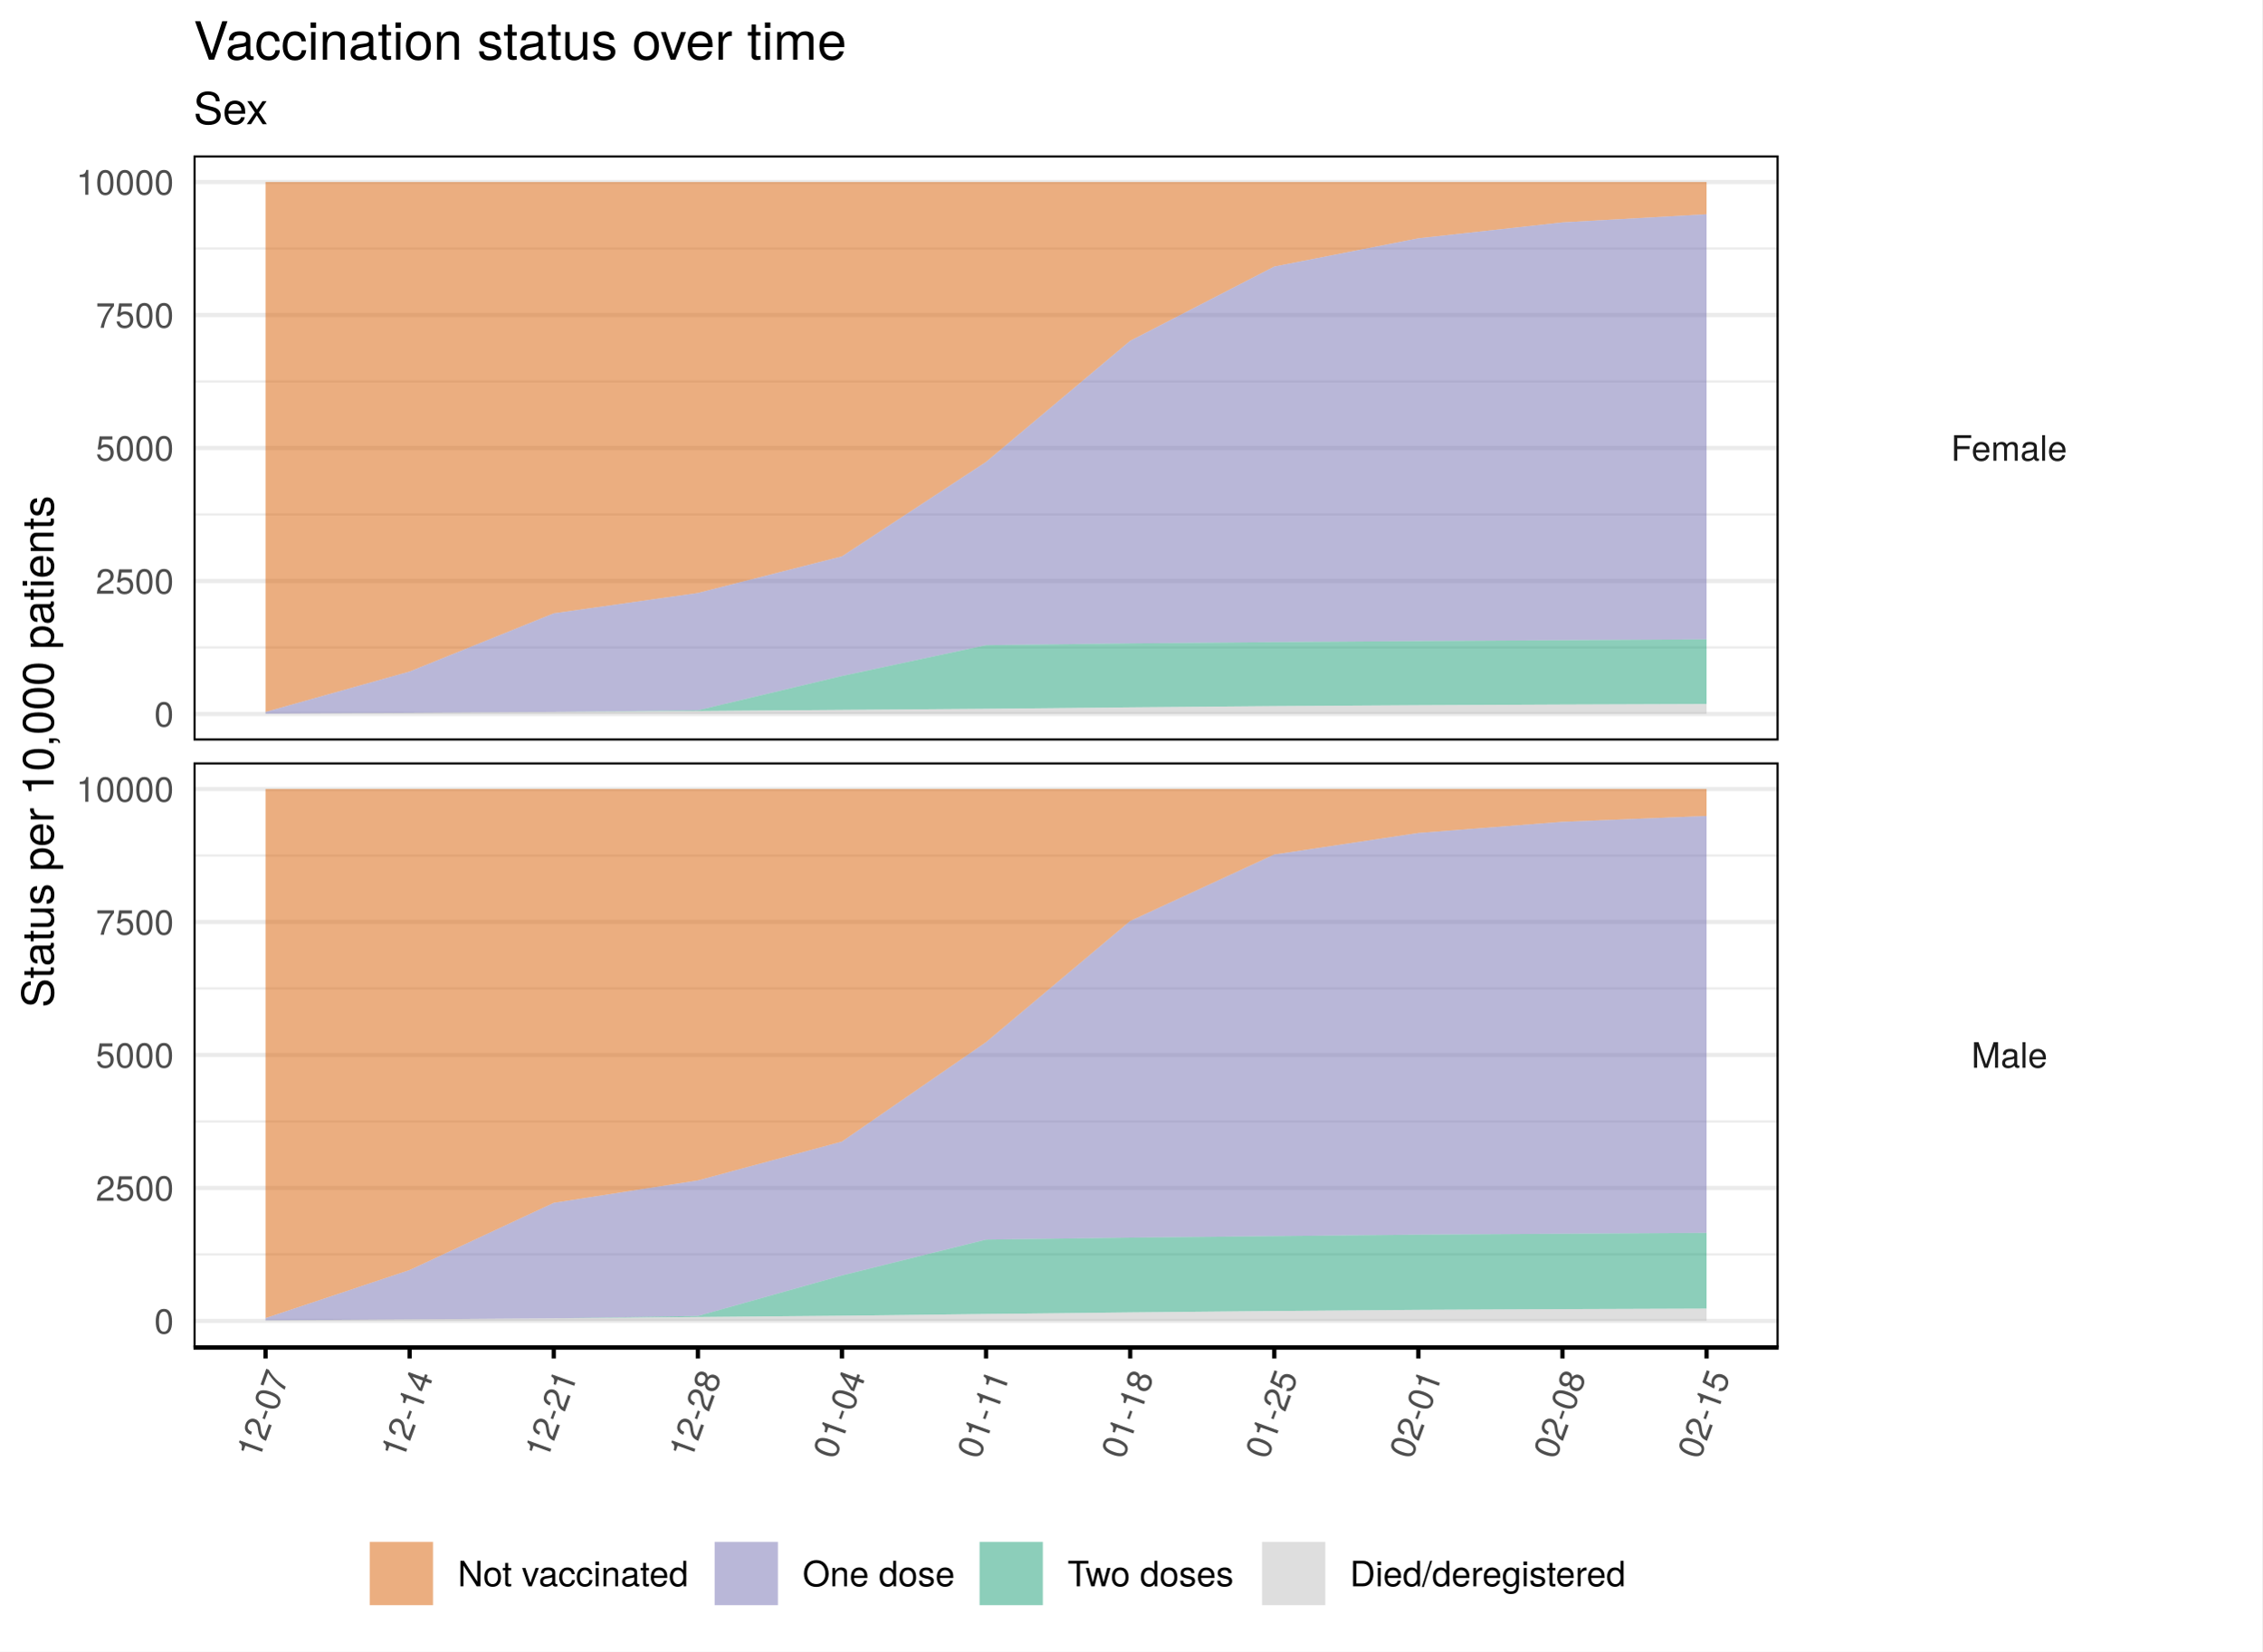
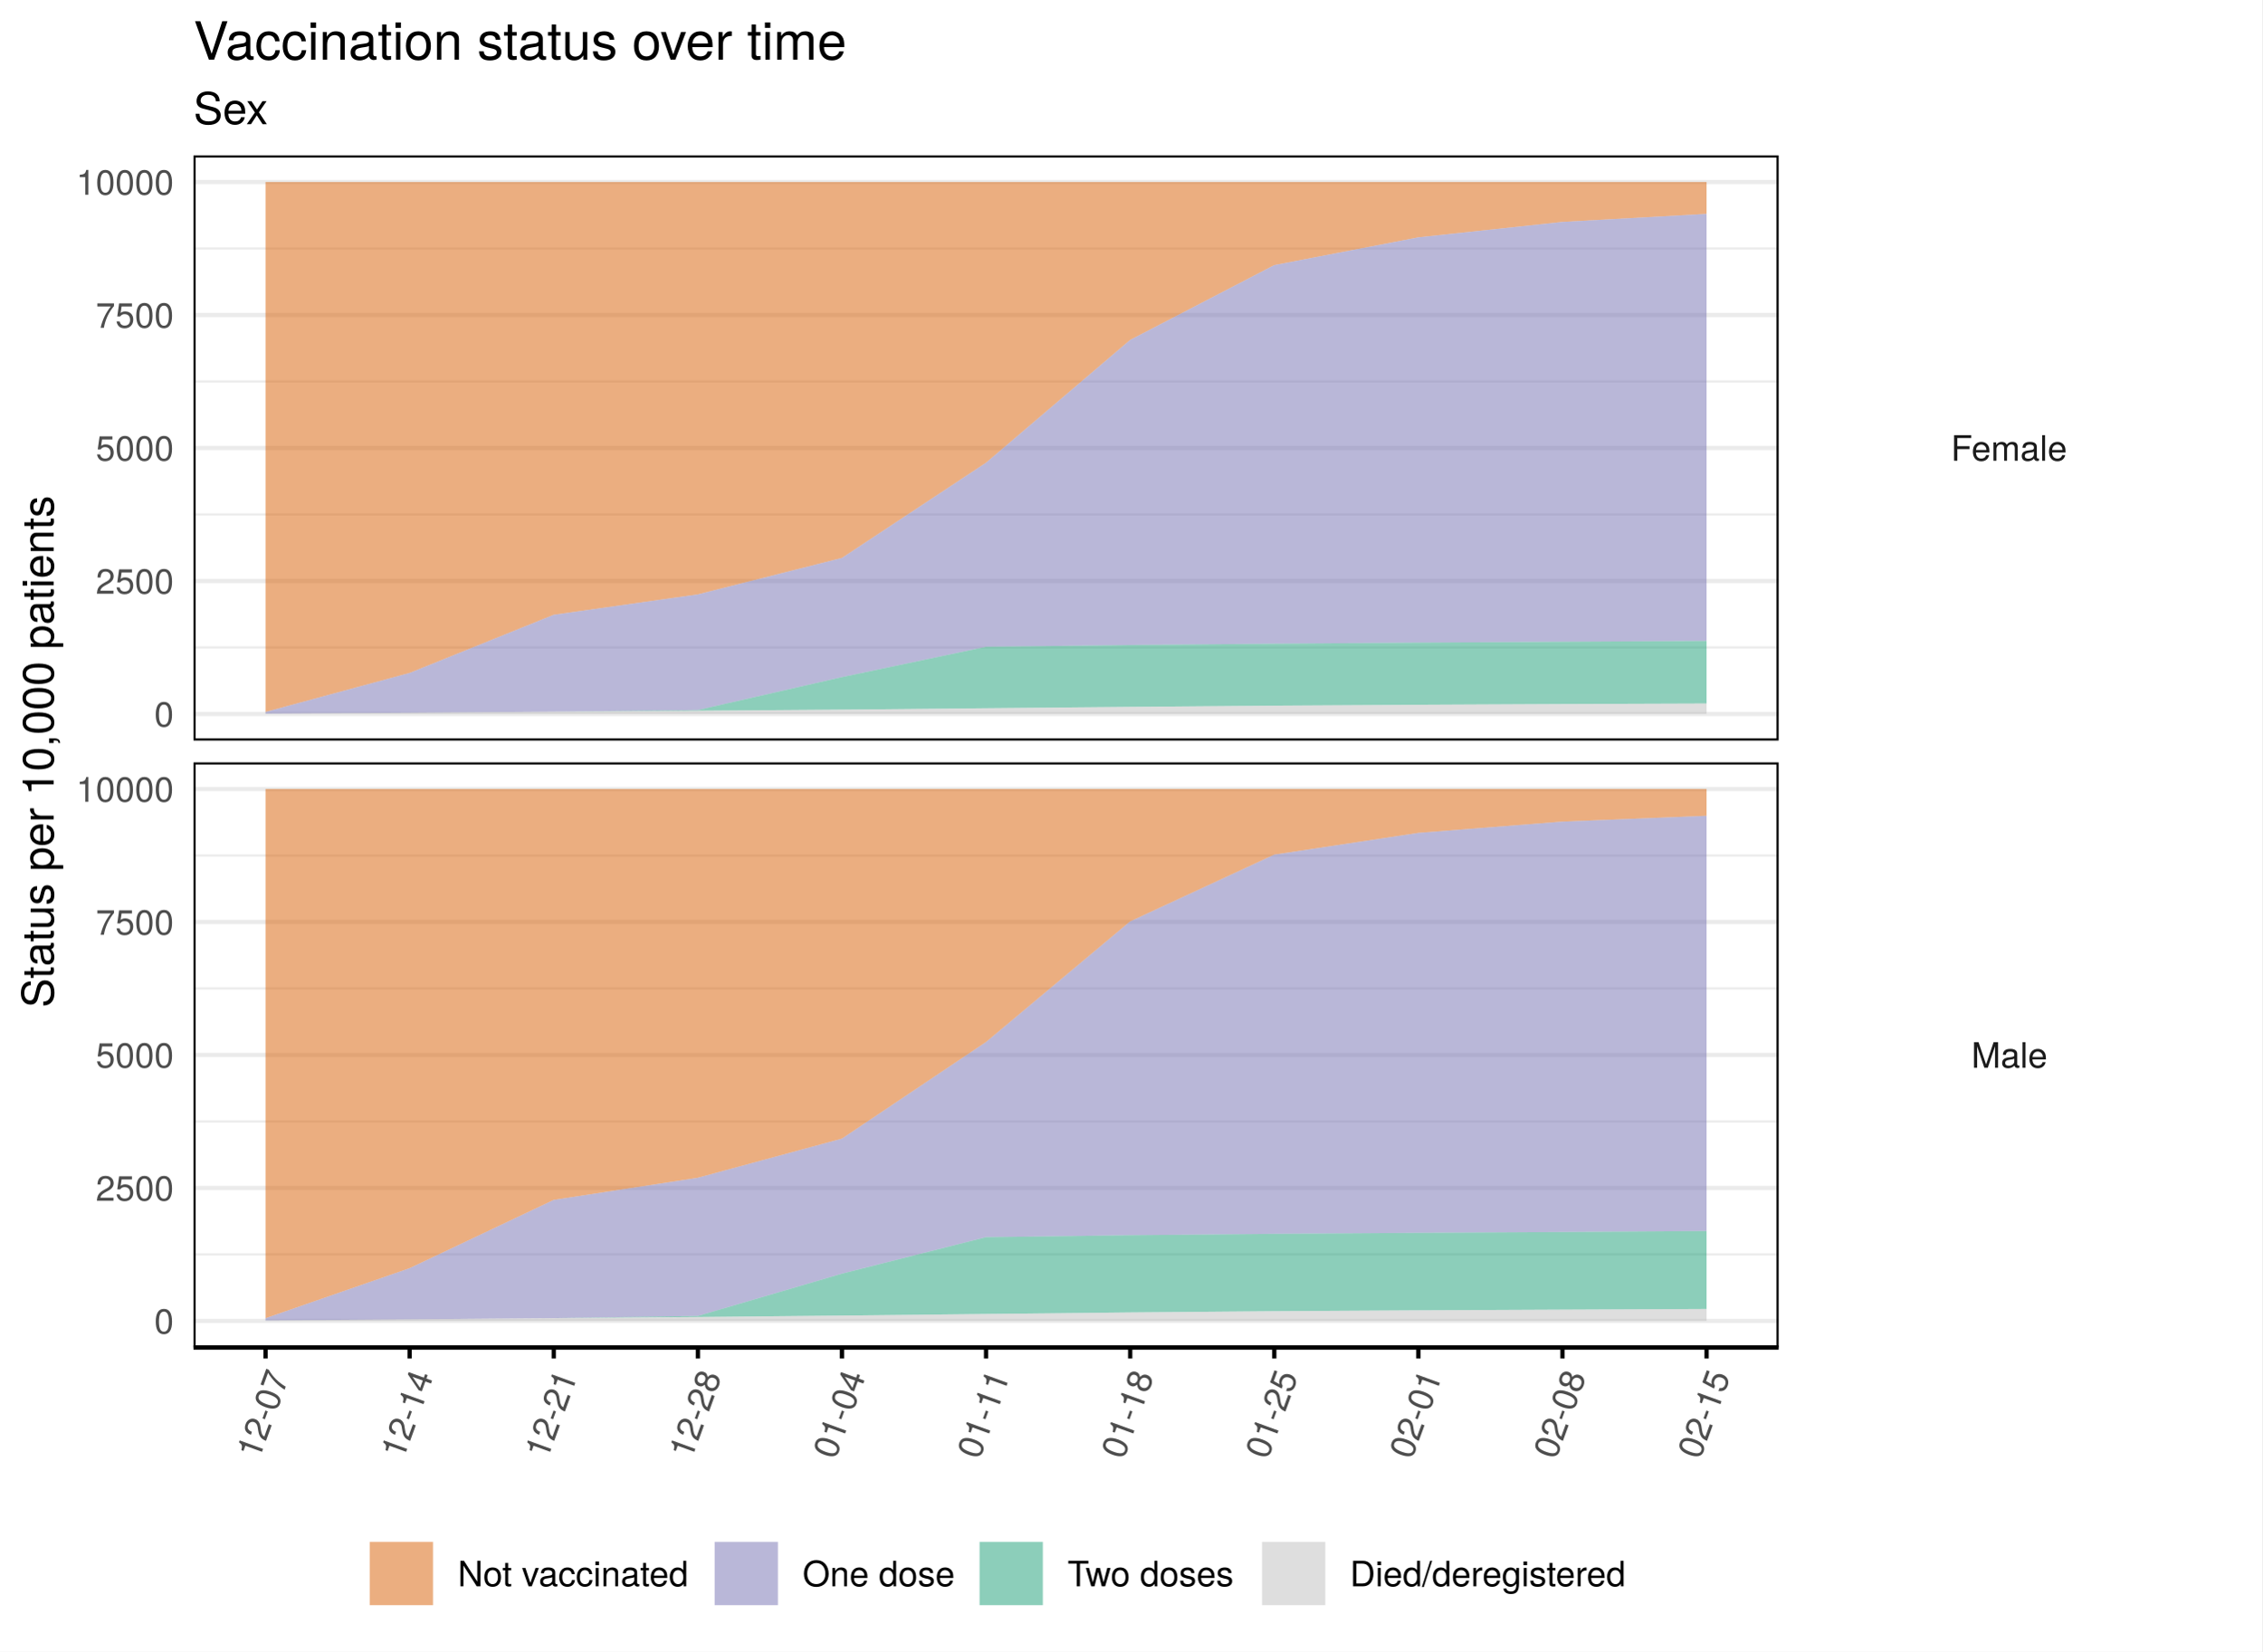
<svg xmlns="http://www.w3.org/2000/svg" viewBox="0 0 566.93 414.02">
  <defs>
    <style type="text/css">
    line, polyline, polygon, path, rect, circle {
      fill: none;
      stroke: #000000;
      stroke-linecap: round;
      stroke-linejoin: round;
      stroke-miterlimit: 10.00;
    }
  </style>
  </defs>
  <rect width="100%" height="100%" style="stroke: none; fill: #FFFFFF;" />
  <defs>
    <clipPath id="cpNDguNDl8NDQ1Ljc3fDE4NS42MnwzOC45NQ==">
      <rect x="48.49" y="38.95" width="397.28" height="146.67" />
    </clipPath>
  </defs>
  <polyline points="48.49,162.29 445.77,162.29 " style="stroke-width: 0.53; stroke: #EBEBEB; stroke-linecap: butt;" clip-path="url(#cpNDguNDl8NDQ1Ljc3fDE4NS42MnwzOC45NQ==)" />
  <polyline points="48.49,128.95 445.77,128.95 " style="stroke-width: 0.53; stroke: #EBEBEB; stroke-linecap: butt;" clip-path="url(#cpNDguNDl8NDQ1Ljc3fDE4NS42MnwzOC45NQ==)" />
  <polyline points="48.49,95.62 445.77,95.62 " style="stroke-width: 0.53; stroke: #EBEBEB; stroke-linecap: butt;" clip-path="url(#cpNDguNDl8NDQ1Ljc3fDE4NS42MnwzOC45NQ==)" />
  <polyline points="48.49,62.28 445.77,62.28 " style="stroke-width: 0.53; stroke: #EBEBEB; stroke-linecap: butt;" clip-path="url(#cpNDguNDl8NDQ1Ljc3fDE4NS42MnwzOC45NQ==)" />
  <polyline points="48.49,178.96 445.77,178.96 " style="stroke-width: 1.07; stroke: #EBEBEB; stroke-linecap: butt;" clip-path="url(#cpNDguNDl8NDQ1Ljc3fDE4NS42MnwzOC45NQ==)" />
  <polyline points="48.49,145.62 445.77,145.62 " style="stroke-width: 1.07; stroke: #EBEBEB; stroke-linecap: butt;" clip-path="url(#cpNDguNDl8NDQ1Ljc3fDE4NS42MnwzOC45NQ==)" />
  <polyline points="48.49,112.29 445.77,112.29 " style="stroke-width: 1.07; stroke: #EBEBEB; stroke-linecap: butt;" clip-path="url(#cpNDguNDl8NDQ1Ljc3fDE4NS42MnwzOC45NQ==)" />
  <polyline points="48.49,78.95 445.77,78.95 " style="stroke-width: 1.07; stroke: #EBEBEB; stroke-linecap: butt;" clip-path="url(#cpNDguNDl8NDQ1Ljc3fDE4NS42MnwzOC45NQ==)" />
  <polyline points="48.49,45.62 445.77,45.62 " style="stroke-width: 1.07; stroke: #EBEBEB; stroke-linecap: butt;" clip-path="url(#cpNDguNDl8NDQ1Ljc3fDE4NS42MnwzOC45NQ==)" />
-   <polygon points="66.55,45.62 102.66,45.62 138.78,45.62 174.90,45.62 211.01,45.62 247.13,45.62 283.25,45.62 319.36,45.62 355.48,45.62 391.60,45.62 427.71,45.62 427.71,53.70 391.60,55.74 355.48,59.73 319.36,66.81 283.25,85.43 247.13,115.78 211.01,139.46 174.90,148.64 138.78,153.74 102.66,168.33 66.55,178.46 " style="stroke-width: 0.00; stroke: none; fill: #D95F02; fill-opacity: 0.50;" clip-path="url(#cpNDguNDl8NDQ1Ljc3fDE4NS42MnwzOC45NQ==)" />
+   <polygon points="66.55,45.62 102.66,45.62 138.78,45.62 174.90,45.62 211.01,45.62 247.13,45.62 283.25,45.62 319.36,45.62 355.48,45.62 391.60,45.62 427.71,45.62 427.71,53.61 391.60,55.62 355.48,59.49 319.36,66.45 283.25,85.20 247.13,115.98 211.01,139.85 174.90,148.99 138.78,154.10 102.66,168.68 66.55,178.46 " style="stroke-width: 0.00; stroke: none; fill: #D95F02; fill-opacity: 0.50;" clip-path="url(#cpNDguNDl8NDQ1Ljc3fDE4NS42MnwzOC45NQ==)" />
  <polyline points="66.55,45.62 102.66,45.62 138.78,45.62 174.90,45.62 211.01,45.62 247.13,45.62 283.25,45.62 319.36,45.62 355.48,45.62 391.60,45.62 427.71,45.62 " style="stroke-width: 1.07; stroke: none;" clip-path="url(#cpNDguNDl8NDQ1Ljc3fDE4NS42MnwzOC45NQ==)" />
-   <polygon points="66.55,178.46 102.66,168.33 138.78,153.74 174.90,148.64 211.01,139.46 247.13,115.78 283.25,85.43 319.36,66.81 355.48,59.73 391.60,55.74 427.71,53.70 427.71,160.27 391.60,160.48 355.48,160.69 319.36,160.95 283.25,161.27 247.13,161.72 211.01,169.44 174.90,178.05 138.78,178.45 102.66,178.68 66.55,178.89 " style="stroke-width: 0.00; stroke: none; fill: #7570B3; fill-opacity: 0.50;" clip-path="url(#cpNDguNDl8NDQ1Ljc3fDE4NS42MnwzOC45NQ==)" />
-   <polyline points="66.55,178.46 102.66,168.33 138.78,153.74 174.90,148.64 211.01,139.46 247.13,115.78 283.25,85.43 319.36,66.81 355.48,59.73 391.60,55.74 427.71,53.70 " style="stroke-width: 1.07; stroke: none;" clip-path="url(#cpNDguNDl8NDQ1Ljc3fDE4NS42MnwzOC45NQ==)" />
-   <polygon points="66.55,178.89 102.66,178.68 138.78,178.45 174.90,178.05 211.01,169.44 247.13,161.72 283.25,161.27 319.36,160.95 355.48,160.69 391.60,160.48 427.71,160.27 427.71,176.47 391.60,176.60 355.48,176.77 319.36,177.00 283.25,177.31 247.13,177.67 211.01,177.95 174.90,178.23 138.78,178.45 102.66,178.68 66.55,178.89 " style="stroke-width: 0.00; stroke: none; fill: #1B9E77; fill-opacity: 0.50;" clip-path="url(#cpNDguNDl8NDQ1Ljc3fDE4NS42MnwzOC45NQ==)" />
-   <polyline points="66.55,178.89 102.66,178.68 138.78,178.45 174.90,178.05 211.01,169.44 247.13,161.72 283.25,161.27 319.36,160.95 355.48,160.69 391.60,160.48 427.71,160.27 " style="stroke-width: 1.07; stroke: none;" clip-path="url(#cpNDguNDl8NDQ1Ljc3fDE4NS42MnwzOC45NQ==)" />
-   <polygon points="66.55,178.89 102.66,178.68 138.78,178.45 174.90,178.23 211.01,177.95 247.13,177.67 283.25,177.31 319.36,177.00 355.48,176.77 391.60,176.60 427.71,176.47 427.71,178.96 391.60,178.96 355.48,178.96 319.36,178.96 283.25,178.96 247.13,178.96 211.01,178.96 174.90,178.96 138.78,178.96 102.66,178.96 66.55,178.96 " style="stroke-width: 0.00; stroke: none; fill: #BEBEBE; fill-opacity: 0.50;" clip-path="url(#cpNDguNDl8NDQ1Ljc3fDE4NS42MnwzOC45NQ==)" />
-   <polyline points="66.55,178.89 102.66,178.68 138.78,178.45 174.90,178.23 211.01,177.95 247.13,177.67 283.25,177.31 319.36,177.00 355.48,176.77 391.60,176.60 427.71,176.47 " style="stroke-width: 1.07; stroke: none;" clip-path="url(#cpNDguNDl8NDQ1Ljc3fDE4NS42MnwzOC45NQ==)" />
+   <polygon points="66.55,178.46 102.66,168.68 138.78,154.10 174.90,148.99 211.01,139.85 247.13,115.98 283.25,85.20 319.36,66.45 355.48,59.49 391.60,55.62 427.71,53.61 427.71,160.65 391.60,160.86 355.48,161.08 319.36,161.35 283.25,161.68 247.13,162.12 211.01,169.72 174.90,177.98 138.78,178.39 102.66,178.66 66.55,178.88 " style="stroke-width: 0.00; stroke: none; fill: #7570B3; fill-opacity: 0.50;" clip-path="url(#cpNDguNDl8NDQ1Ljc3fDE4NS42MnwzOC45NQ==)" />
+   <polyline points="66.55,178.46 102.66,168.68 138.78,154.10 174.90,148.99 211.01,139.85 247.13,115.98 283.25,85.20 319.36,66.45 355.48,59.49 391.60,55.62 427.71,53.61 " style="stroke-width: 1.07; stroke: none;" clip-path="url(#cpNDguNDl8NDQ1Ljc3fDE4NS42MnwzOC45NQ==)" />
+   <polygon points="66.55,178.88 102.66,178.66 138.78,178.39 174.90,177.98 211.01,169.72 247.13,162.12 283.25,161.68 319.36,161.35 355.48,161.08 391.60,160.86 427.71,160.65 427.71,176.35 391.60,176.48 355.48,176.66 319.36,176.88 283.25,177.19 247.13,177.53 211.01,177.88 174.90,178.16 138.78,178.39 102.66,178.66 66.55,178.88 " style="stroke-width: 0.00; stroke: none; fill: #1B9E77; fill-opacity: 0.50;" clip-path="url(#cpNDguNDl8NDQ1Ljc3fDE4NS42MnwzOC45NQ==)" />
+   <polyline points="66.55,178.88 102.66,178.66 138.78,178.39 174.90,177.98 211.01,169.72 247.13,162.12 283.25,161.68 319.36,161.35 355.48,161.08 391.60,160.86 427.71,160.65 " style="stroke-width: 1.07; stroke: none;" clip-path="url(#cpNDguNDl8NDQ1Ljc3fDE4NS42MnwzOC45NQ==)" />
+   <polygon points="66.55,178.88 102.66,178.66 138.78,178.39 174.90,178.16 211.01,177.88 247.13,177.53 283.25,177.19 319.36,176.88 355.48,176.66 391.60,176.48 427.71,176.35 427.71,178.96 391.60,178.96 355.48,178.96 319.36,178.96 283.25,178.96 247.13,178.96 211.01,178.96 174.90,178.96 138.78,178.96 102.66,178.96 66.55,178.96 " style="stroke-width: 0.00; stroke: none; fill: #BEBEBE; fill-opacity: 0.50;" clip-path="url(#cpNDguNDl8NDQ1Ljc3fDE4NS42MnwzOC45NQ==)" />
+   <polyline points="66.55,178.88 102.66,178.66 138.78,178.39 174.90,178.16 211.01,177.88 247.13,177.53 283.25,177.19 319.36,176.88 355.48,176.66 391.60,176.48 427.71,176.35 " style="stroke-width: 1.07; stroke: none;" clip-path="url(#cpNDguNDl8NDQ1Ljc3fDE4NS42MnwzOC45NQ==)" />
  <rect x="48.49" y="38.95" width="397.28" height="146.67" style="stroke-width: 1.07;" clip-path="url(#cpNDguNDl8NDQ1Ljc3fDE4NS42MnwzOC45NQ==)" />
  <defs>
    <clipPath id="cpMC4wMHw1NjYuOTN8NDE0LjAyfDAuMDA=">
      <rect x="0.00" y="0.00" width="566.93" height="414.02" />
    </clipPath>
  </defs>
  <defs>
    <clipPath id="cpNDguNDl8NDQ1Ljc3fDMzNy43OHwxOTEuMTA=">
      <rect x="48.49" y="191.10" width="397.28" height="146.67" />
    </clipPath>
  </defs>
  <polyline points="48.49,314.44 445.77,314.44 " style="stroke-width: 0.53; stroke: #EBEBEB; stroke-linecap: butt;" clip-path="url(#cpNDguNDl8NDQ1Ljc3fDMzNy43OHwxOTEuMTA=)" />
  <polyline points="48.49,281.11 445.77,281.11 " style="stroke-width: 0.53; stroke: #EBEBEB; stroke-linecap: butt;" clip-path="url(#cpNDguNDl8NDQ1Ljc3fDMzNy43OHwxOTEuMTA=)" />
  <polyline points="48.49,247.77 445.77,247.77 " style="stroke-width: 0.53; stroke: #EBEBEB; stroke-linecap: butt;" clip-path="url(#cpNDguNDl8NDQ1Ljc3fDMzNy43OHwxOTEuMTA=)" />
  <polyline points="48.49,214.44 445.77,214.44 " style="stroke-width: 0.53; stroke: #EBEBEB; stroke-linecap: butt;" clip-path="url(#cpNDguNDl8NDQ1Ljc3fDMzNy43OHwxOTEuMTA=)" />
  <polyline points="48.49,331.11 445.77,331.11 " style="stroke-width: 1.07; stroke: #EBEBEB; stroke-linecap: butt;" clip-path="url(#cpNDguNDl8NDQ1Ljc3fDMzNy43OHwxOTEuMTA=)" />
  <polyline points="48.49,297.77 445.77,297.77 " style="stroke-width: 1.07; stroke: #EBEBEB; stroke-linecap: butt;" clip-path="url(#cpNDguNDl8NDQ1Ljc3fDMzNy43OHwxOTEuMTA=)" />
  <polyline points="48.49,264.44 445.77,264.44 " style="stroke-width: 1.07; stroke: #EBEBEB; stroke-linecap: butt;" clip-path="url(#cpNDguNDl8NDQ1Ljc3fDMzNy43OHwxOTEuMTA=)" />
  <polyline points="48.49,231.10 445.77,231.10 " style="stroke-width: 1.07; stroke: #EBEBEB; stroke-linecap: butt;" clip-path="url(#cpNDguNDl8NDQ1Ljc3fDMzNy43OHwxOTEuMTA=)" />
  <polyline points="48.49,197.77 445.77,197.77 " style="stroke-width: 1.07; stroke: #EBEBEB; stroke-linecap: butt;" clip-path="url(#cpNDguNDl8NDQ1Ljc3fDMzNy43OHwxOTEuMTA=)" />
-   <polygon points="66.55,197.77 102.66,197.77 138.78,197.77 174.90,197.77 211.01,197.77 247.13,197.77 283.25,197.77 319.36,197.77 355.48,197.77 391.60,197.77 427.71,197.77 427.71,204.53 391.60,206.00 355.48,208.80 319.36,214.20 283.25,230.87 247.13,261.24 211.01,286.16 174.90,295.90 138.78,301.52 102.66,318.36 66.55,330.41 " style="stroke-width: 0.00; stroke: none; fill: #D95F02; fill-opacity: 0.50;" clip-path="url(#cpNDguNDl8NDQ1Ljc3fDMzNy43OHwxOTEuMTA=)" />
+   <polygon points="66.55,197.77 102.66,197.77 138.78,197.77 174.90,197.77 211.01,197.77 247.13,197.77 283.25,197.77 319.36,197.77 355.48,197.77 391.60,197.77 427.71,197.77 427.71,204.49 391.60,205.95 355.48,208.78 319.36,214.23 283.25,230.97 247.13,261.20 211.01,285.42 174.90,295.23 138.78,300.78 102.66,317.90 66.55,330.44 " style="stroke-width: 0.00; stroke: none; fill: #D95F02; fill-opacity: 0.50;" clip-path="url(#cpNDguNDl8NDQ1Ljc3fDMzNy43OHwxOTEuMTA=)" />
  <polyline points="66.55,197.77 102.66,197.77 138.78,197.77 174.90,197.77 211.01,197.77 247.13,197.77 283.25,197.77 319.36,197.77 355.48,197.77 391.60,197.77 427.71,197.77 " style="stroke-width: 1.07; stroke: none;" clip-path="url(#cpNDguNDl8NDQ1Ljc3fDMzNy43OHwxOTEuMTA=)" />
-   <polygon points="66.55,330.41 102.66,318.36 138.78,301.52 174.90,295.90 211.01,286.16 247.13,261.24 283.25,230.87 319.36,214.20 355.48,208.80 391.60,206.00 427.71,204.53 427.71,309.04 391.60,309.26 355.48,309.48 319.36,309.85 283.25,310.22 247.13,310.72 211.01,319.71 174.90,329.88 138.78,330.46 102.66,330.72 66.55,330.97 " style="stroke-width: 0.00; stroke: none; fill: #7570B3; fill-opacity: 0.50;" clip-path="url(#cpNDguNDl8NDQ1Ljc3fDMzNy43OHwxOTEuMTA=)" />
-   <polyline points="66.55,330.41 102.66,318.36 138.78,301.52 174.90,295.90 211.01,286.16 247.13,261.24 283.25,230.87 319.36,214.20 355.48,208.80 391.60,206.00 427.71,204.53 " style="stroke-width: 1.07; stroke: none;" clip-path="url(#cpNDguNDl8NDQ1Ljc3fDMzNy43OHwxOTEuMTA=)" />
-   <polygon points="66.55,330.97 102.66,330.72 138.78,330.46 174.90,329.88 211.01,319.71 247.13,310.72 283.25,310.22 319.36,309.85 355.48,309.48 391.60,309.26 427.71,309.04 427.71,328.02 391.60,328.15 355.48,328.33 319.36,328.62 283.25,328.97 247.13,329.37 211.01,329.81 174.90,330.14 138.78,330.46 102.66,330.72 66.55,330.97 " style="stroke-width: 0.00; stroke: none; fill: #1B9E77; fill-opacity: 0.50;" clip-path="url(#cpNDguNDl8NDQ1Ljc3fDMzNy43OHwxOTEuMTA=)" />
-   <polyline points="66.55,330.97 102.66,330.72 138.78,330.46 174.90,329.88 211.01,319.71 247.13,310.72 283.25,310.22 319.36,309.85 355.48,309.48 391.60,309.26 427.71,309.04 " style="stroke-width: 1.07; stroke: none;" clip-path="url(#cpNDguNDl8NDQ1Ljc3fDMzNy43OHwxOTEuMTA=)" />
-   <polygon points="66.55,330.97 102.66,330.72 138.78,330.46 174.90,330.14 211.01,329.81 247.13,329.37 283.25,328.97 319.36,328.62 355.48,328.33 391.60,328.15 427.71,328.02 427.71,331.11 391.60,331.11 355.48,331.11 319.36,331.11 283.25,331.11 247.13,331.11 211.01,331.11 174.90,331.11 138.78,331.11 102.66,331.11 66.55,331.11 " style="stroke-width: 0.00; stroke: none; fill: #BEBEBE; fill-opacity: 0.50;" clip-path="url(#cpNDguNDl8NDQ1Ljc3fDMzNy43OHwxOTEuMTA=)" />
-   <polyline points="66.55,330.97 102.66,330.72 138.78,330.46 174.90,330.14 211.01,329.81 247.13,329.37 283.25,328.97 319.36,328.62 355.48,328.33 391.60,328.15 427.71,328.02 " style="stroke-width: 1.07; stroke: none;" clip-path="url(#cpNDguNDl8NDQ1Ljc3fDMzNy43OHwxOTEuMTA=)" />
+   <polygon points="66.55,330.44 102.66,317.90 138.78,300.78 174.90,295.23 211.01,285.42 247.13,261.20 283.25,230.97 319.36,214.23 355.48,208.78 391.60,205.95 427.71,204.49 427.71,308.57 391.60,308.82 355.48,309.03 319.36,309.28 283.25,309.62 247.13,310.11 211.01,319.26 174.90,329.87 138.78,330.41 102.66,330.72 66.55,331.00 " style="stroke-width: 0.00; stroke: none; fill: #7570B3; fill-opacity: 0.50;" clip-path="url(#cpNDguNDl8NDQ1Ljc3fDMzNy43OHwxOTEuMTA=)" />
+   <polyline points="66.55,330.44 102.66,317.90 138.78,300.78 174.90,295.23 211.01,285.42 247.13,261.20 283.25,230.97 319.36,214.23 355.48,208.78 391.60,205.95 427.71,204.49 " style="stroke-width: 1.07; stroke: none;" clip-path="url(#cpNDguNDl8NDQ1Ljc3fDMzNy43OHwxOTEuMTA=)" />
+   <polygon points="66.55,331.00 102.66,330.72 138.78,330.41 174.90,329.87 211.01,319.26 247.13,310.11 283.25,309.62 319.36,309.28 355.48,309.03 391.60,308.82 427.71,308.57 427.71,328.11 391.60,328.28 355.48,328.45 319.36,328.67 283.25,328.98 247.13,329.37 211.01,329.77 174.90,330.14 138.78,330.41 102.66,330.72 66.55,331.00 " style="stroke-width: 0.00; stroke: none; fill: #1B9E77; fill-opacity: 0.50;" clip-path="url(#cpNDguNDl8NDQ1Ljc3fDMzNy43OHwxOTEuMTA=)" />
+   <polyline points="66.55,331.00 102.66,330.72 138.78,330.41 174.90,329.87 211.01,319.26 247.13,310.11 283.25,309.62 319.36,309.28 355.48,309.03 391.60,308.82 427.71,308.57 " style="stroke-width: 1.07; stroke: none;" clip-path="url(#cpNDguNDl8NDQ1Ljc3fDMzNy43OHwxOTEuMTA=)" />
+   <polygon points="66.55,331.00 102.66,330.72 138.78,330.41 174.90,330.14 211.01,329.77 247.13,329.37 283.25,328.98 319.36,328.67 355.48,328.45 391.60,328.28 427.71,328.11 427.71,331.11 391.60,331.11 355.48,331.11 319.36,331.11 283.25,331.11 247.13,331.11 211.01,331.11 174.90,331.11 138.78,331.11 102.66,331.11 66.55,331.11 " style="stroke-width: 0.00; stroke: none; fill: #BEBEBE; fill-opacity: 0.50;" clip-path="url(#cpNDguNDl8NDQ1Ljc3fDMzNy43OHwxOTEuMTA=)" />
+   <polyline points="66.55,331.00 102.66,330.72 138.78,330.41 174.90,330.14 211.01,329.77 247.13,329.37 283.25,328.98 319.36,328.67 355.48,328.45 391.60,328.28 427.71,328.11 " style="stroke-width: 1.07; stroke: none;" clip-path="url(#cpNDguNDl8NDQ1Ljc3fDMzNy43OHwxOTEuMTA=)" />
  <rect x="48.49" y="191.10" width="397.28" height="146.67" style="stroke-width: 1.07;" clip-path="url(#cpNDguNDl8NDQ1Ljc3fDMzNy43OHwxOTEuMTA=)" />
  <defs>
    <clipPath id="cpMC4wMHw1NjYuOTN8NDE0LjAyfDAuMDA=">
      <rect x="0.00" y="0.00" width="566.93" height="414.02" />
    </clipPath>
  </defs>
  <defs>
    <clipPath id="cpNDQ1Ljc3fDU2MS40NXwxODUuNjJ8MzguOTU=">
      <rect x="445.77" y="38.95" width="115.68" height="146.67" />
    </clipPath>
  </defs>
  <defs>
    <clipPath id="cpNDg0LjU2fDUyMi42NnwxODUuNjJ8MzguOTU=">
      <rect x="484.56" y="38.95" width="38.11" height="146.67" />
    </clipPath>
  </defs>
  <g clip-path="url(#cpNDg0LjU2fDUyMi42NnwxODUuNjJ8MzguOTU=)">
    <text x="488.94" y="115.49" style="font-size: 8.80px; fill: #1A1A1A; font-family: TeX Gyre Heros;" textLength="29.34px" lengthAdjust="spacingAndGlyphs">Female</text>
  </g>
  <defs>
    <clipPath id="cpNDQ1Ljc3fDU2MS40NXwxODUuNjJ8MzguOTU=">
      <rect x="445.77" y="38.95" width="115.68" height="146.67" />
    </clipPath>
  </defs>
  <defs>
    <clipPath id="cpMC4wMHw1NjYuOTN8NDE0LjAyfDAuMDA=">
      <rect x="0.00" y="0.00" width="566.93" height="414.02" />
    </clipPath>
  </defs>
  <defs>
    <clipPath id="cpNDQ1Ljc3fDU2MS40NXwzMzcuNzh8MTkxLjEw">
      <rect x="445.77" y="191.10" width="115.68" height="146.67" />
    </clipPath>
  </defs>
  <defs>
    <clipPath id="cpNDg0LjU2fDUyMi42NnwzMzcuNzh8MTkxLjEw">
      <rect x="484.56" y="191.10" width="38.11" height="146.67" />
    </clipPath>
  </defs>
  <g clip-path="url(#cpNDg0LjU2fDUyMi42NnwzMzcuNzh8MTkxLjEw)">
    <text x="494.08" y="267.65" style="font-size: 8.80px; fill: #1A1A1A; font-family: TeX Gyre Heros;" textLength="19.07px" lengthAdjust="spacingAndGlyphs">Male</text>
  </g>
  <defs>
    <clipPath id="cpNDQ1Ljc3fDU2MS40NXwzMzcuNzh8MTkxLjEw">
      <rect x="445.77" y="191.10" width="115.68" height="146.67" />
    </clipPath>
  </defs>
  <defs>
    <clipPath id="cpMC4wMHw1NjYuOTN8NDE0LjAyfDAuMDA=">
      <rect x="0.00" y="0.00" width="566.93" height="414.02" />
    </clipPath>
  </defs>
  <polyline points="48.49,337.78 445.77,337.78 " style="stroke-width: 1.07; stroke-linecap: butt;" clip-path="url(#cpMC4wMHw1NjYuOTN8NDE0LjAyfDAuMDA=)" />
  <polyline points="66.55,340.52 66.55,337.78 " style="stroke-width: 1.07; stroke-linecap: butt;" clip-path="url(#cpMC4wMHw1NjYuOTN8NDE0LjAyfDAuMDA=)" />
  <polyline points="102.66,340.52 102.66,337.78 " style="stroke-width: 1.07; stroke-linecap: butt;" clip-path="url(#cpMC4wMHw1NjYuOTN8NDE0LjAyfDAuMDA=)" />
  <polyline points="138.78,340.52 138.78,337.78 " style="stroke-width: 1.07; stroke-linecap: butt;" clip-path="url(#cpMC4wMHw1NjYuOTN8NDE0LjAyfDAuMDA=)" />
  <polyline points="174.90,340.52 174.90,337.78 " style="stroke-width: 1.07; stroke-linecap: butt;" clip-path="url(#cpMC4wMHw1NjYuOTN8NDE0LjAyfDAuMDA=)" />
  <polyline points="211.01,340.52 211.01,337.78 " style="stroke-width: 1.07; stroke-linecap: butt;" clip-path="url(#cpMC4wMHw1NjYuOTN8NDE0LjAyfDAuMDA=)" />
  <polyline points="247.13,340.52 247.13,337.78 " style="stroke-width: 1.07; stroke-linecap: butt;" clip-path="url(#cpMC4wMHw1NjYuOTN8NDE0LjAyfDAuMDA=)" />
  <polyline points="283.25,340.52 283.25,337.78 " style="stroke-width: 1.07; stroke-linecap: butt;" clip-path="url(#cpMC4wMHw1NjYuOTN8NDE0LjAyfDAuMDA=)" />
  <polyline points="319.36,340.52 319.36,337.78 " style="stroke-width: 1.07; stroke-linecap: butt;" clip-path="url(#cpMC4wMHw1NjYuOTN8NDE0LjAyfDAuMDA=)" />
  <polyline points="355.48,340.52 355.48,337.78 " style="stroke-width: 1.07; stroke-linecap: butt;" clip-path="url(#cpMC4wMHw1NjYuOTN8NDE0LjAyfDAuMDA=)" />
  <polyline points="391.60,340.52 391.60,337.78 " style="stroke-width: 1.07; stroke-linecap: butt;" clip-path="url(#cpMC4wMHw1NjYuOTN8NDE0LjAyfDAuMDA=)" />
  <polyline points="427.71,340.52 427.71,337.78 " style="stroke-width: 1.07; stroke-linecap: butt;" clip-path="url(#cpMC4wMHw1NjYuOTN8NDE0LjAyfDAuMDA=)" />
  <g clip-path="url(#cpMC4wMHw1NjYuOTN8NDE0LjAyfDAuMDA=)">
    <text transform="translate(64.88,366.05) rotate(-70)" style="font-size: 8.80px; fill: #4D4D4D; font-family: TeX Gyre Heros;" textLength="22.50px" lengthAdjust="spacingAndGlyphs">12-07</text>
  </g>
  <g clip-path="url(#cpMC4wMHw1NjYuOTN8NDE0LjAyfDAuMDA=)">
    <text transform="translate(101.00,366.05) rotate(-70)" style="font-size: 8.80px; fill: #4D4D4D; font-family: TeX Gyre Heros;" textLength="22.50px" lengthAdjust="spacingAndGlyphs">12-14</text>
  </g>
  <g clip-path="url(#cpMC4wMHw1NjYuOTN8NDE0LjAyfDAuMDA=)">
    <text transform="translate(137.11,366.05) rotate(-70)" style="font-size: 8.80px; fill: #4D4D4D; font-family: TeX Gyre Heros;" textLength="22.50px" lengthAdjust="spacingAndGlyphs">12-21</text>
  </g>
  <g clip-path="url(#cpMC4wMHw1NjYuOTN8NDE0LjAyfDAuMDA=)">
    <text transform="translate(173.23,366.05) rotate(-70)" style="font-size: 8.80px; fill: #4D4D4D; font-family: TeX Gyre Heros;" textLength="22.50px" lengthAdjust="spacingAndGlyphs">12-28</text>
  </g>
  <g clip-path="url(#cpMC4wMHw1NjYuOTN8NDE0LjAyfDAuMDA=)">
    <text transform="translate(209.35,366.05) rotate(-70)" style="font-size: 8.80px; fill: #4D4D4D; font-family: TeX Gyre Heros;" textLength="22.50px" lengthAdjust="spacingAndGlyphs">01-04</text>
  </g>
  <g clip-path="url(#cpMC4wMHw1NjYuOTN8NDE0LjAyfDAuMDA=)">
    <text transform="translate(245.46,366.05) rotate(-70)" style="font-size: 8.80px; fill: #4D4D4D; font-family: TeX Gyre Heros;" textLength="22.50px" lengthAdjust="spacingAndGlyphs">01-11</text>
  </g>
  <g clip-path="url(#cpMC4wMHw1NjYuOTN8NDE0LjAyfDAuMDA=)">
    <text transform="translate(281.58,366.05) rotate(-70)" style="font-size: 8.80px; fill: #4D4D4D; font-family: TeX Gyre Heros;" textLength="22.50px" lengthAdjust="spacingAndGlyphs">01-18</text>
  </g>
  <g clip-path="url(#cpMC4wMHw1NjYuOTN8NDE0LjAyfDAuMDA=)">
    <text transform="translate(317.70,366.05) rotate(-70)" style="font-size: 8.80px; fill: #4D4D4D; font-family: TeX Gyre Heros;" textLength="22.50px" lengthAdjust="spacingAndGlyphs">01-25</text>
  </g>
  <g clip-path="url(#cpMC4wMHw1NjYuOTN8NDE0LjAyfDAuMDA=)">
    <text transform="translate(353.81,366.05) rotate(-70)" style="font-size: 8.80px; fill: #4D4D4D; font-family: TeX Gyre Heros;" textLength="22.50px" lengthAdjust="spacingAndGlyphs">02-01</text>
  </g>
  <g clip-path="url(#cpMC4wMHw1NjYuOTN8NDE0LjAyfDAuMDA=)">
    <text transform="translate(389.93,366.05) rotate(-70)" style="font-size: 8.80px; fill: #4D4D4D; font-family: TeX Gyre Heros;" textLength="22.50px" lengthAdjust="spacingAndGlyphs">02-08</text>
  </g>
  <g clip-path="url(#cpMC4wMHw1NjYuOTN8NDE0LjAyfDAuMDA=)">
    <text transform="translate(426.05,366.05) rotate(-70)" style="font-size: 8.80px; fill: #4D4D4D; font-family: TeX Gyre Heros;" textLength="22.50px" lengthAdjust="spacingAndGlyphs">02-15</text>
  </g>
  <g clip-path="url(#cpMC4wMHw1NjYuOTN8NDE0LjAyfDAuMDA=)">
    <text x="38.66" y="182.16" style="font-size: 8.80px; fill: #4D4D4D; font-family: TeX Gyre Heros;" textLength="4.89px" lengthAdjust="spacingAndGlyphs">0</text>
  </g>
  <g clip-path="url(#cpMC4wMHw1NjYuOTN8NDE0LjAyfDAuMDA=)">
    <text x="23.99" y="148.83" style="font-size: 8.80px; fill: #4D4D4D; font-family: TeX Gyre Heros;" textLength="19.57px" lengthAdjust="spacingAndGlyphs">2500</text>
  </g>
  <g clip-path="url(#cpMC4wMHw1NjYuOTN8NDE0LjAyfDAuMDA=)">
    <text x="23.99" y="115.49" style="font-size: 8.80px; fill: #4D4D4D; font-family: TeX Gyre Heros;" textLength="19.57px" lengthAdjust="spacingAndGlyphs">5000</text>
  </g>
  <g clip-path="url(#cpMC4wMHw1NjYuOTN8NDE0LjAyfDAuMDA=)">
    <text x="23.99" y="82.16" style="font-size: 8.80px; fill: #4D4D4D; font-family: TeX Gyre Heros;" textLength="19.57px" lengthAdjust="spacingAndGlyphs">7500</text>
  </g>
  <g clip-path="url(#cpMC4wMHw1NjYuOTN8NDE0LjAyfDAuMDA=)">
    <text x="19.09" y="48.82" style="font-size: 8.80px; fill: #4D4D4D; font-family: TeX Gyre Heros;" textLength="24.46px" lengthAdjust="spacingAndGlyphs">10000</text>
  </g>
  <g clip-path="url(#cpMC4wMHw1NjYuOTN8NDE0LjAyfDAuMDA=)">
    <text x="38.66" y="334.32" style="font-size: 8.80px; fill: #4D4D4D; font-family: TeX Gyre Heros;" textLength="4.89px" lengthAdjust="spacingAndGlyphs">0</text>
  </g>
  <g clip-path="url(#cpMC4wMHw1NjYuOTN8NDE0LjAyfDAuMDA=)">
    <text x="23.99" y="300.98" style="font-size: 8.80px; fill: #4D4D4D; font-family: TeX Gyre Heros;" textLength="19.57px" lengthAdjust="spacingAndGlyphs">2500</text>
  </g>
  <g clip-path="url(#cpMC4wMHw1NjYuOTN8NDE0LjAyfDAuMDA=)">
    <text x="23.99" y="267.65" style="font-size: 8.80px; fill: #4D4D4D; font-family: TeX Gyre Heros;" textLength="19.57px" lengthAdjust="spacingAndGlyphs">5000</text>
  </g>
  <g clip-path="url(#cpMC4wMHw1NjYuOTN8NDE0LjAyfDAuMDA=)">
    <text x="23.99" y="234.31" style="font-size: 8.80px; fill: #4D4D4D; font-family: TeX Gyre Heros;" textLength="19.57px" lengthAdjust="spacingAndGlyphs">7500</text>
  </g>
  <g clip-path="url(#cpMC4wMHw1NjYuOTN8NDE0LjAyfDAuMDA=)">
    <text x="19.09" y="200.98" style="font-size: 8.80px; fill: #4D4D4D; font-family: TeX Gyre Heros;" textLength="24.46px" lengthAdjust="spacingAndGlyphs">10000</text>
  </g>
  <g clip-path="url(#cpMC4wMHw1NjYuOTN8NDE0LjAyfDAuMDA=)">
    <text transform="translate(13.45,252.57) rotate(-90)" style="font-size: 11.00px; font-family: TeX Gyre Heros;" textLength="128.41px" lengthAdjust="spacingAndGlyphs">Status per 10,000 patients</text>
  </g>
  <rect x="92.66" y="386.49" width="15.86" height="15.86" style="stroke-width: 1.07; stroke: none; stroke-linecap: square; stroke-linejoin: miter; fill: #D95F02; fill-opacity: 0.50;" clip-path="url(#cpMC4wMHw1NjYuOTN8NDE0LjAyfDAuMDA=)" />
  <rect x="179.10" y="386.49" width="15.86" height="15.86" style="stroke-width: 1.07; stroke: none; stroke-linecap: square; stroke-linejoin: miter; fill: #7570B3; fill-opacity: 0.50;" clip-path="url(#cpMC4wMHw1NjYuOTN8NDE0LjAyfDAuMDA=)" />
  <rect x="245.50" y="386.49" width="15.86" height="15.86" style="stroke-width: 1.07; stroke: none; stroke-linecap: square; stroke-linejoin: miter; fill: #1B9E77; fill-opacity: 0.50;" clip-path="url(#cpMC4wMHw1NjYuOTN8NDE0LjAyfDAuMDA=)" />
  <rect x="316.29" y="386.49" width="15.86" height="15.86" style="stroke-width: 1.07; stroke: none; stroke-linecap: square; stroke-linejoin: miter; fill: #BEBEBE; fill-opacity: 0.50;" clip-path="url(#cpMC4wMHw1NjYuOTN8NDE0LjAyfDAuMDA=)" />
  <g clip-path="url(#cpMC4wMHw1NjYuOTN8NDE0LjAyfDAuMDA=)">
    <text x="114.71" y="397.63" style="font-size: 8.80px; font-family: TeX Gyre Heros;" textLength="58.20px" lengthAdjust="spacingAndGlyphs">Not vaccinated</text>
  </g>
  <g clip-path="url(#cpMC4wMHw1NjYuOTN8NDE0LjAyfDAuMDA=)">
    <text x="201.15" y="397.63" style="font-size: 8.80px; font-family: TeX Gyre Heros;" textLength="38.16px" lengthAdjust="spacingAndGlyphs">One dose</text>
  </g>
  <g clip-path="url(#cpMC4wMHw1NjYuOTN8NDE0LjAyfDAuMDA=)">
    <text x="267.55" y="397.63" style="font-size: 8.80px; font-family: TeX Gyre Heros;" textLength="42.55px" lengthAdjust="spacingAndGlyphs">Two doses</text>
  </g>
  <g clip-path="url(#cpMC4wMHw1NjYuOTN8NDE0LjAyfDAuMDA=)">
    <text x="338.34" y="397.63" style="font-size: 8.80px; font-family: TeX Gyre Heros;" textLength="69.45px" lengthAdjust="spacingAndGlyphs">Died/deregistered</text>
  </g>
  <g clip-path="url(#cpMC4wMHw1NjYuOTN8NDE0LjAyfDAuMDA=)">
    <text x="48.49" y="31.12" style="font-size: 11.00px; font-family: TeX Gyre Heros;" textLength="18.95px" lengthAdjust="spacingAndGlyphs">Sex</text>
  </g>
  <g clip-path="url(#cpMC4wMHw1NjYuOTN8NDE0LjAyfDAuMDA=)">
    <text x="48.49" y="14.95" style="font-size: 13.20px; font-family: TeX Gyre Heros;" textLength="165.07px" lengthAdjust="spacingAndGlyphs">Vaccination status over time</text>
  </g>
</svg>
